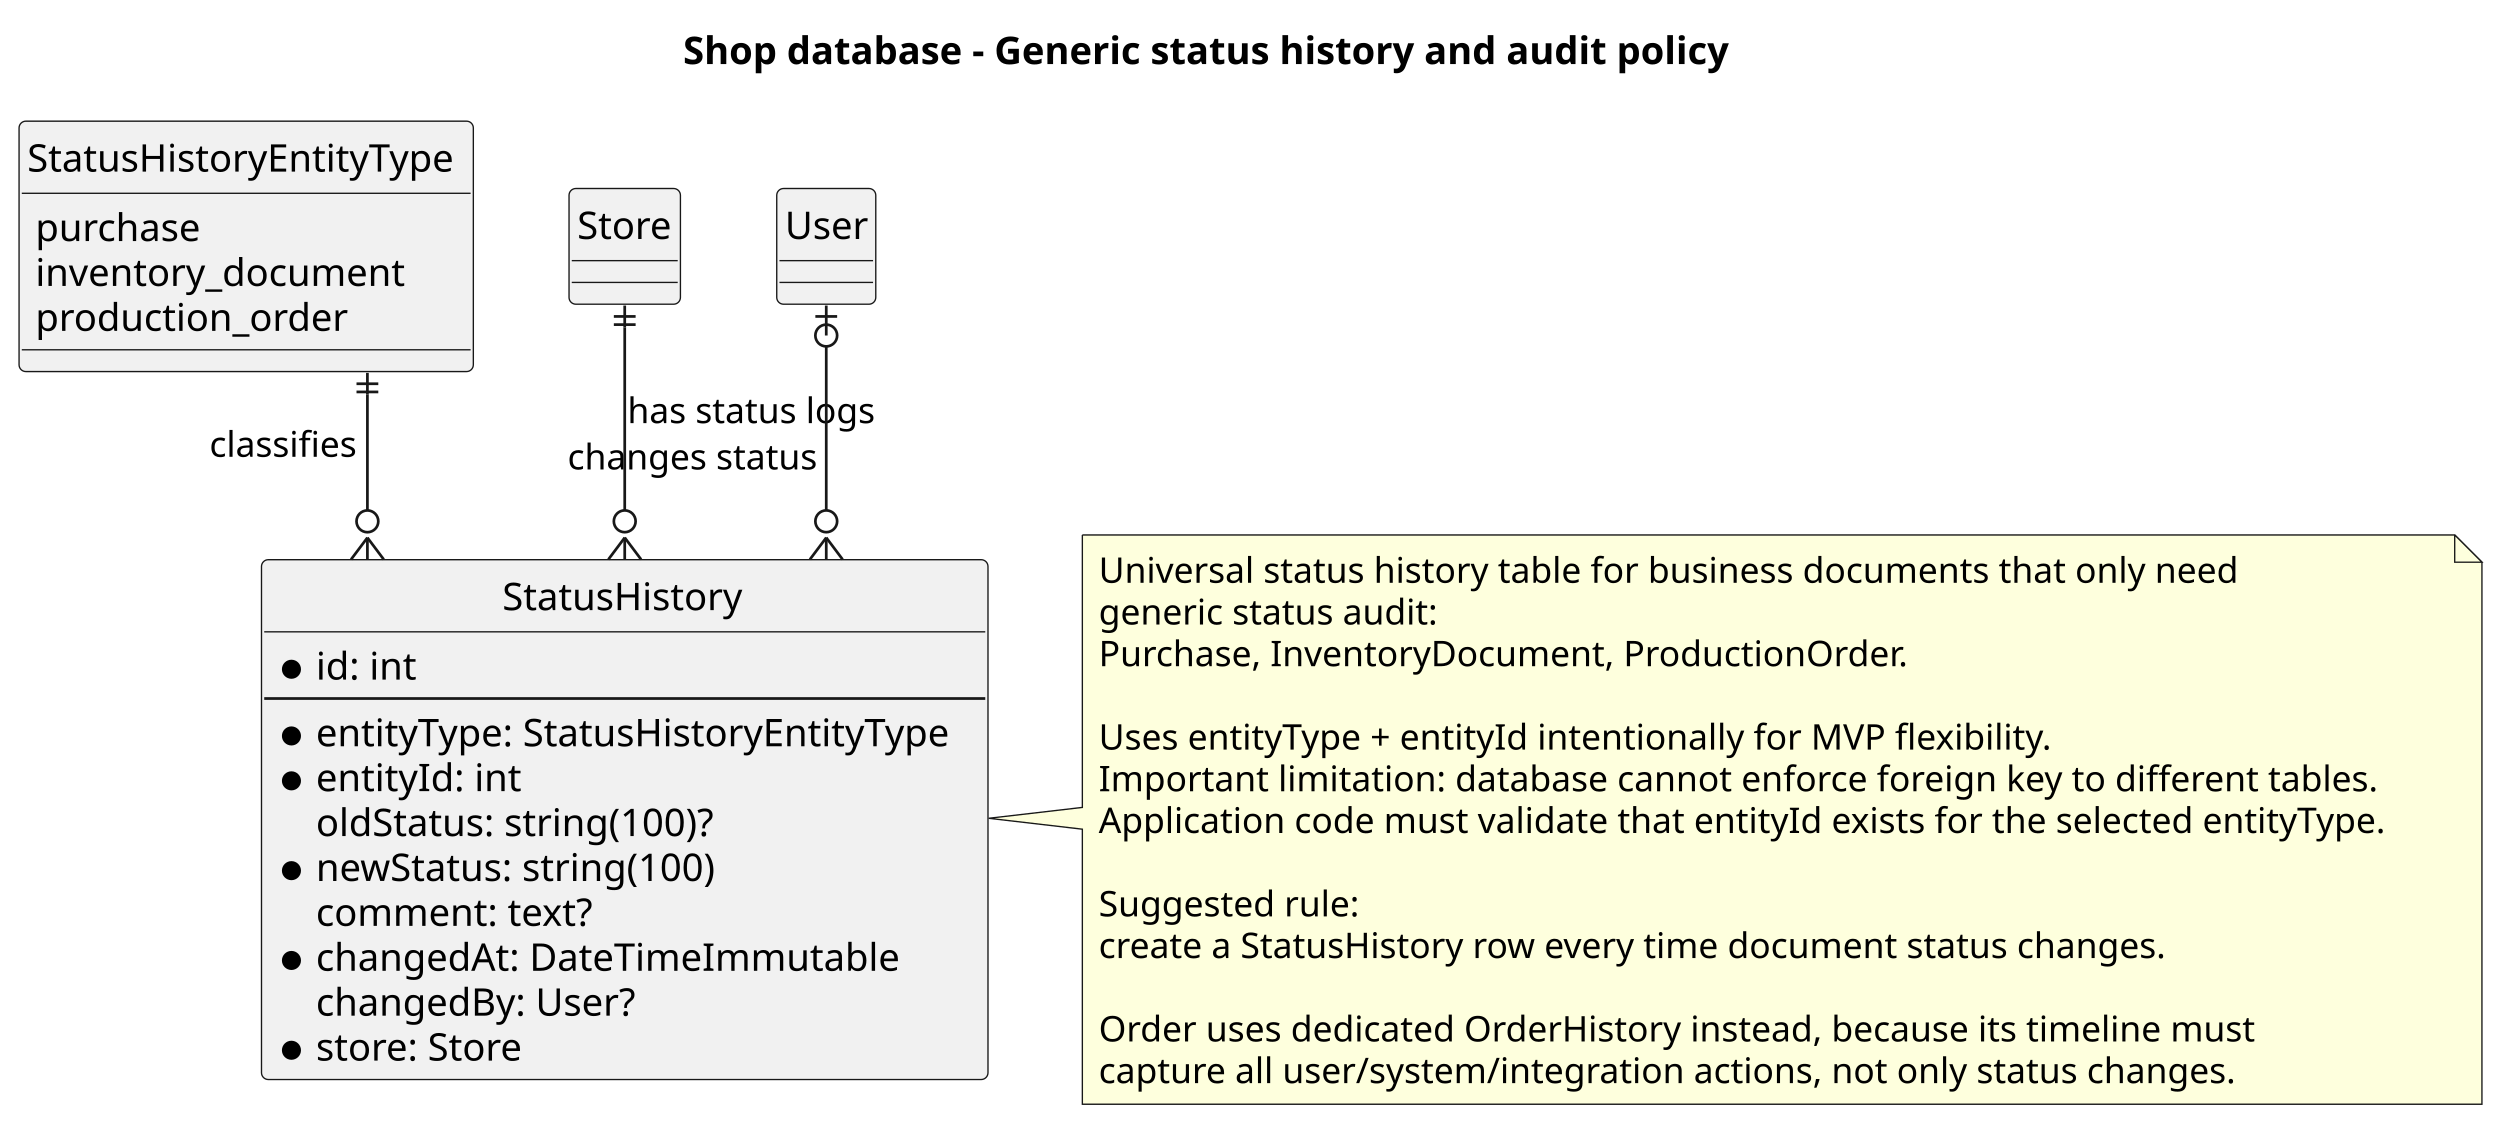
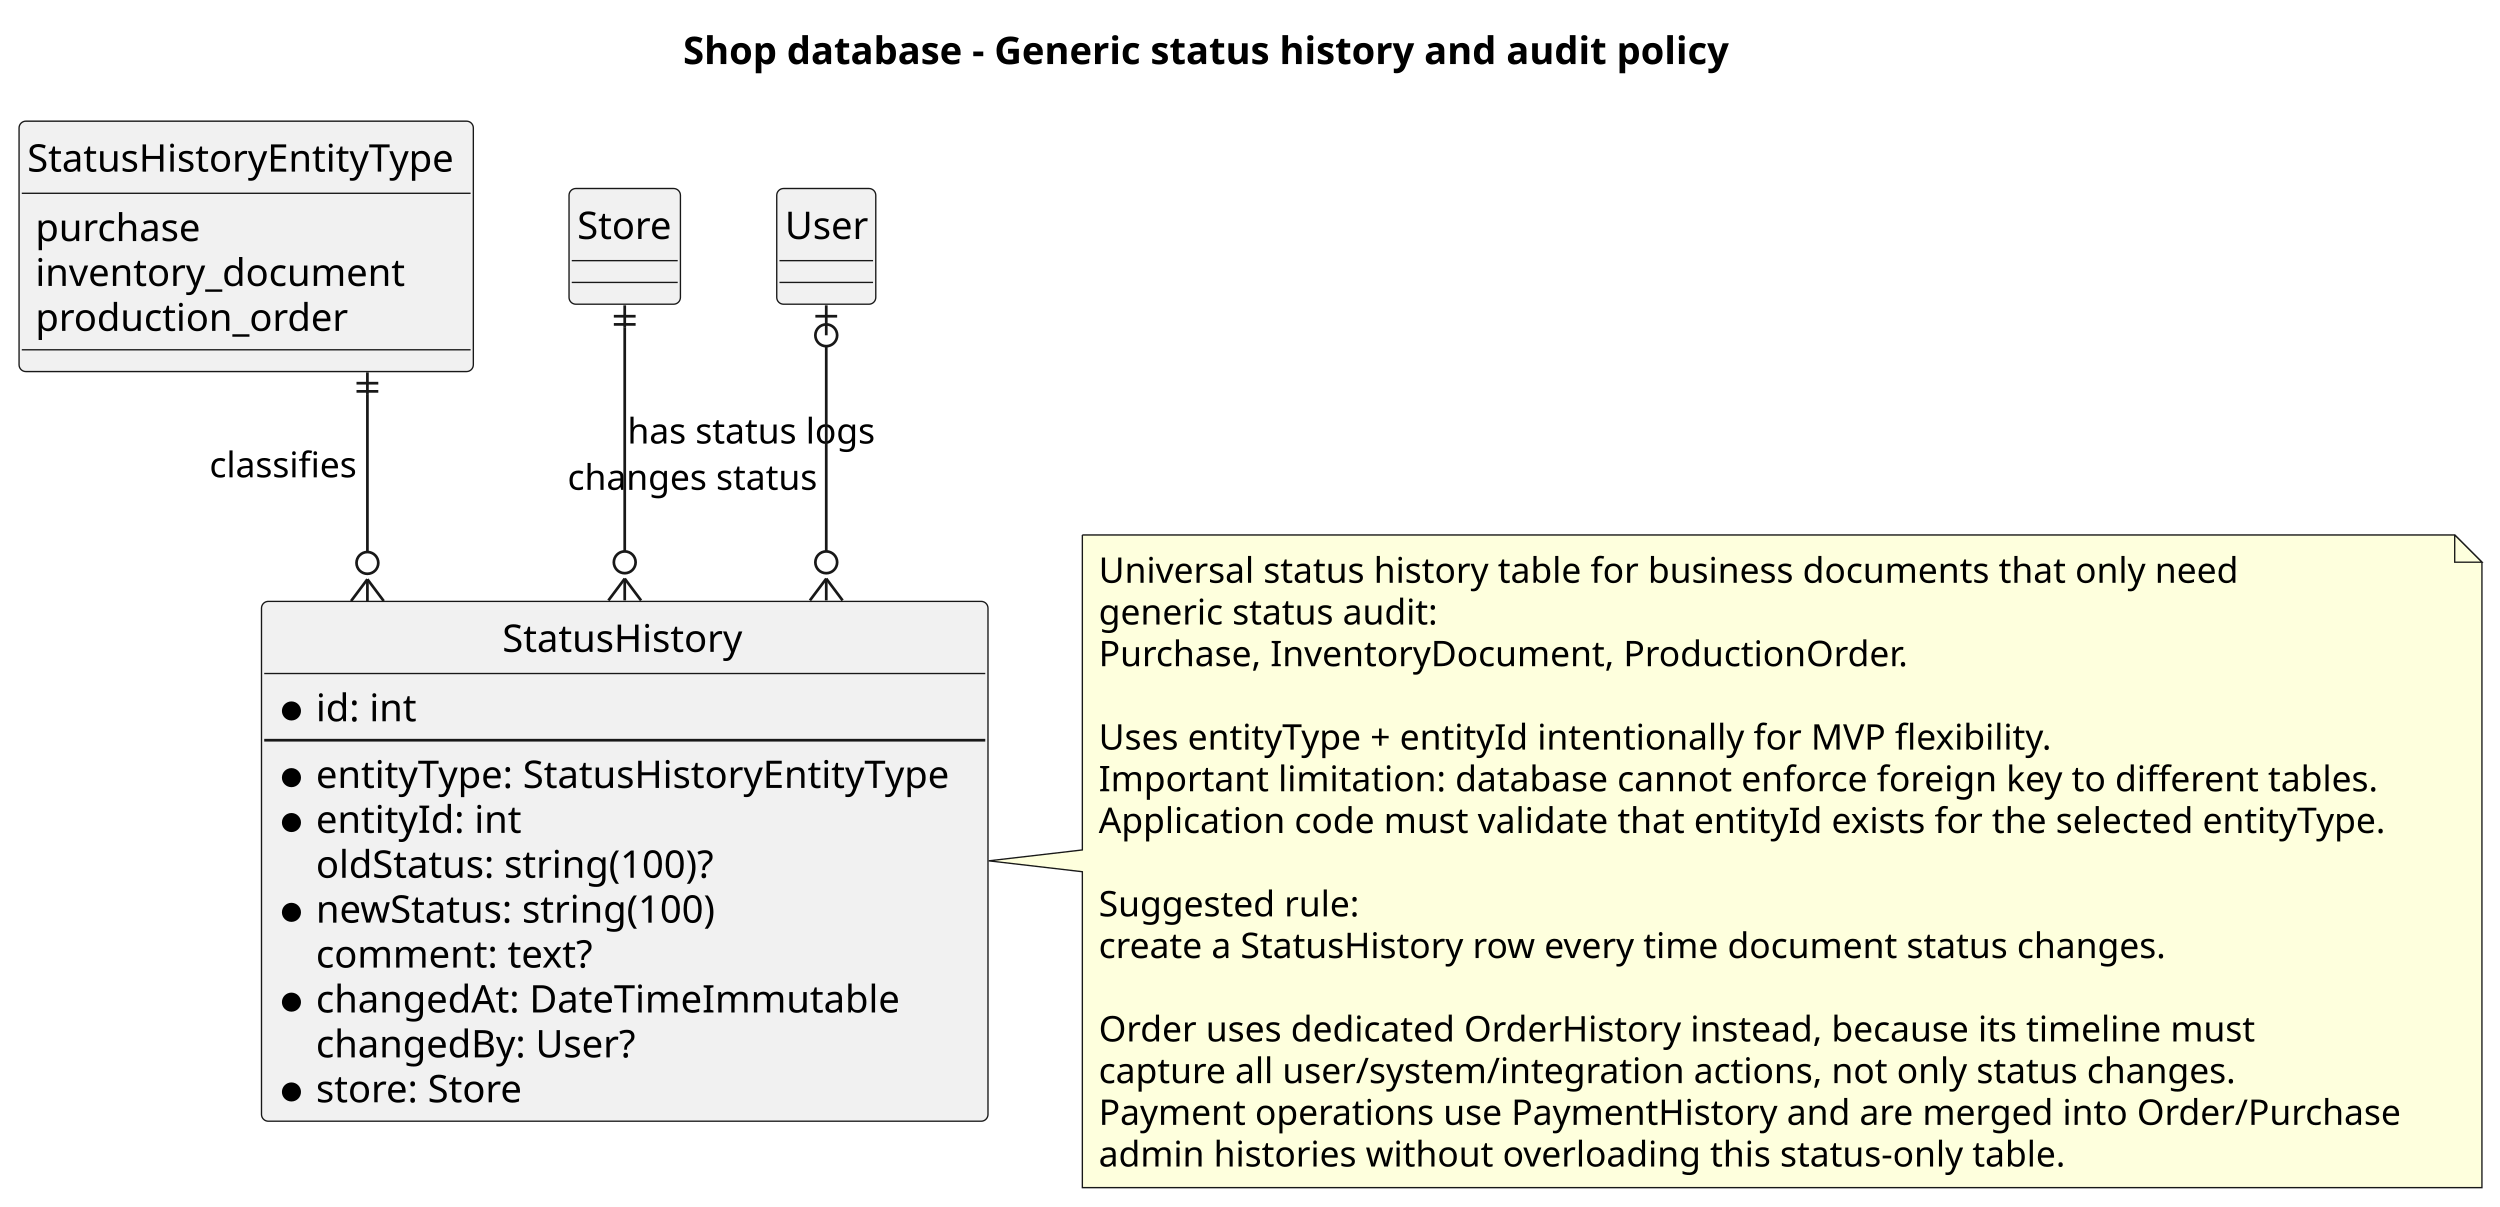
- <svg xmlns="http://www.w3.org/2000/svg" contentStyleType="text/css" data-diagram-type="CLASS" height="412px" preserveAspectRatio="none" style="width:918px;height:412px;background:#FFFFFF;" version="1.1" viewBox="0 0 918 412" width="918px" zoomAndPan="magnify">
+ <svg xmlns="http://www.w3.org/2000/svg" contentStyleType="text/css" data-diagram-type="CLASS" height="443px" preserveAspectRatio="none" style="width:918px;height:443px;background:#FFFFFF;" version="1.1" viewBox="0 0 918 443" width="918px" zoomAndPan="magnify">
  <defs />
  <g>
    <g class="title" data-source-line="2">
      <text fill="#000000" font-family="sans-serif" font-size="14" font-weight="bold" lengthAdjust="spacing" textLength="402.685" x="250.841" y="23.535">Shop database - Generic status history and audit policy</text>
    </g>
    <g class="entity" data-qualified-name="StatusHistoryEntityType" data-source-line="6" id="ent0002">
      <rect fill="#F1F1F1" height="91.953" rx="2.5" ry="2.5" style="stroke:#181818;stroke-width:0.5;" width="166.809" x="7" y="44.488" />
      <text fill="#000000" font-family="sans-serif" font-size="14" lengthAdjust="spacing" textLength="160.809" x="10" y="63.023">StatusHistoryEntityType</text>
      <line style="stroke:#181818;stroke-width:0.5;" x1="8" x2="172.809" y1="70.977" y2="70.977" />
      <text fill="#000000" font-family="sans-serif" font-size="14" lengthAdjust="spacing" textLength="61.756" x="13" y="88.512">purchase</text>
      <text fill="#000000" font-family="sans-serif" font-size="14" lengthAdjust="spacing" textLength="138.414" x="13" y="105">inventory_document</text>
      <text fill="#000000" font-family="sans-serif" font-size="14" lengthAdjust="spacing" textLength="118.05" x="13" y="121.488">production_order</text>
      <line style="stroke:#181818;stroke-width:0.5;" x1="8" x2="172.809" y1="128.441" y2="128.441" />
    </g>
    <g class="entity" data-qualified-name="StatusHistory" data-source-line="12" id="ent0003">
-       <rect fill="#F1F1F1" height="190.883" rx="2.5" ry="2.5" style="stroke:#181818;stroke-width:0.5;" width="266.769" x="96.02" y="205.518" />
-       <text fill="#000000" font-family="sans-serif" font-size="14" lengthAdjust="spacing" textLength="89.92" x="184.444" y="224.053">StatusHistory</text>
-       <line style="stroke:#181818;stroke-width:0.5;" x1="97.02" x2="361.789" y1="232.007" y2="232.007" />
+       <rect fill="#F1F1F1" height="190.883" rx="2.5" ry="2.5" style="stroke:#181818;stroke-width:0.5;" width="266.769" x="96.02" y="220.828" />
+       <text fill="#000000" font-family="sans-serif" font-size="14" lengthAdjust="spacing" textLength="89.92" x="184.444" y="239.363">StatusHistory</text>
+       <line style="stroke:#181818;stroke-width:0.5;" x1="97.02" x2="361.789" y1="247.317" y2="247.317" />
      <g data-visibility-modifier="IE_MANDATORY">
-         <ellipse cx="107.02" cy="245.751" fill="#000000" rx="3" ry="3" style="stroke:#000000;stroke-width:1;" />
+         <ellipse cx="107.02" cy="261.061" fill="#000000" rx="3" ry="3" style="stroke:#000000;stroke-width:1;" />
      </g>
-       <text fill="#000000" font-family="sans-serif" font-size="14" lengthAdjust="spacing" textLength="39.69" x="116.02" y="249.542">id: int</text>
-       <line style="stroke:#181818;stroke-width:1;" x1="97.02" x2="361.789" y1="256.495" y2="256.495" />
+       <text fill="#000000" font-family="sans-serif" font-size="14" lengthAdjust="spacing" textLength="39.69" x="116.02" y="264.852">id: int</text>
+       <line style="stroke:#181818;stroke-width:1;" x1="97.02" x2="361.789" y1="271.805" y2="271.805" />
      <g data-visibility-modifier="IE_MANDATORY">
-         <ellipse cx="107.02" cy="270.239" fill="#000000" rx="3" ry="3" style="stroke:#000000;stroke-width:1;" />
+         <ellipse cx="107.02" cy="285.549" fill="#000000" rx="3" ry="3" style="stroke:#000000;stroke-width:1;" />
      </g>
-       <text fill="#000000" font-family="sans-serif" font-size="14" lengthAdjust="spacing" textLength="240.769" x="116.02" y="274.03">entityType: StatusHistoryEntityType</text>
+       <text fill="#000000" font-family="sans-serif" font-size="14" lengthAdjust="spacing" textLength="240.769" x="116.02" y="289.34">entityType: StatusHistoryEntityType</text>
      <g data-visibility-modifier="IE_MANDATORY">
-         <ellipse cx="107.02" cy="286.727" fill="#000000" rx="3" ry="3" style="stroke:#000000;stroke-width:1;" />
+         <ellipse cx="107.02" cy="302.037" fill="#000000" rx="3" ry="3" style="stroke:#000000;stroke-width:1;" />
      </g>
-       <text fill="#000000" font-family="sans-serif" font-size="14" lengthAdjust="spacing" textLength="77.998" x="116.02" y="290.518">entityId: int</text>
-       <text fill="#000000" font-family="sans-serif" font-size="14" lengthAdjust="spacing" textLength="153.023" x="116.02" y="307.007">oldStatus: string(100)?</text>
+       <text fill="#000000" font-family="sans-serif" font-size="14" lengthAdjust="spacing" textLength="77.998" x="116.02" y="305.828">entityId: int</text>
+       <text fill="#000000" font-family="sans-serif" font-size="14" lengthAdjust="spacing" textLength="153.023" x="116.02" y="322.317">oldStatus: string(100)?</text>
      <g data-visibility-modifier="IE_MANDATORY">
-         <ellipse cx="107.02" cy="319.704" fill="#000000" rx="3" ry="3" style="stroke:#000000;stroke-width:1;" />
+         <ellipse cx="107.02" cy="335.014" fill="#000000" rx="3" ry="3" style="stroke:#000000;stroke-width:1;" />
      </g>
-       <text fill="#000000" font-family="sans-serif" font-size="14" lengthAdjust="spacing" textLength="152.934" x="116.02" y="323.495">newStatus: string(100)</text>
-       <text fill="#000000" font-family="sans-serif" font-size="14" lengthAdjust="spacing" textLength="105.26" x="116.02" y="339.983">comment: text?</text>
+       <text fill="#000000" font-family="sans-serif" font-size="14" lengthAdjust="spacing" textLength="152.934" x="116.02" y="338.805">newStatus: string(100)</text>
+       <text fill="#000000" font-family="sans-serif" font-size="14" lengthAdjust="spacing" textLength="105.26" x="116.02" y="355.293">comment: text?</text>
      <g data-visibility-modifier="IE_MANDATORY">
-         <ellipse cx="107.02" cy="352.68" fill="#000000" rx="3" ry="3" style="stroke:#000000;stroke-width:1;" />
+         <ellipse cx="107.02" cy="367.99" fill="#000000" rx="3" ry="3" style="stroke:#000000;stroke-width:1;" />
      </g>
-       <text fill="#000000" font-family="sans-serif" font-size="14" lengthAdjust="spacing" textLength="218.887" x="116.02" y="356.471">changedAt: DateTimeImmutable</text>
-       <text fill="#000000" font-family="sans-serif" font-size="14" lengthAdjust="spacing" textLength="118.118" x="116.02" y="372.96">changedBy: User?</text>
+       <text fill="#000000" font-family="sans-serif" font-size="14" lengthAdjust="spacing" textLength="218.887" x="116.02" y="371.781">changedAt: DateTimeImmutable</text>
+       <text fill="#000000" font-family="sans-serif" font-size="14" lengthAdjust="spacing" textLength="118.118" x="116.02" y="388.27">changedBy: User?</text>
      <g data-visibility-modifier="IE_MANDATORY">
-         <ellipse cx="107.02" cy="385.657" fill="#000000" rx="3" ry="3" style="stroke:#000000;stroke-width:1;" />
+         <ellipse cx="107.02" cy="400.967" fill="#000000" rx="3" ry="3" style="stroke:#000000;stroke-width:1;" />
      </g>
-       <text fill="#000000" font-family="sans-serif" font-size="14" lengthAdjust="spacing" textLength="78.265" x="116.02" y="389.448">store: Store</text>
+       <text fill="#000000" font-family="sans-serif" font-size="14" lengthAdjust="spacing" textLength="78.265" x="116.02" y="404.758">store: Store</text>
    </g>
    <g class="entity" data-qualified-name="Store" data-source-line="26" id="ent0004">
      <rect fill="#F1F1F1" height="42.488" rx="2.5" ry="2.5" style="stroke:#181818;stroke-width:0.5;" width="40.904" x="208.95" y="69.218" />
      <text fill="#000000" font-family="sans-serif" font-size="14" lengthAdjust="spacing" textLength="34.904" x="211.95" y="87.753">Store</text>
      <line style="stroke:#181818;stroke-width:0.5;" x1="209.95" x2="248.854" y1="95.707" y2="95.707" />
      <line style="stroke:#181818;stroke-width:0.5;" x1="209.95" x2="248.854" y1="103.707" y2="103.707" />
    </g>
    <g class="entity" data-qualified-name="User" data-source-line="27" id="ent0006">
      <rect fill="#F1F1F1" height="42.488" rx="2.5" ry="2.5" style="stroke:#181818;stroke-width:0.5;" width="36.365" x="285.22" y="69.218" />
      <text fill="#000000" font-family="sans-serif" font-size="14" lengthAdjust="spacing" textLength="30.365" x="288.22" y="87.753">User</text>
      <line style="stroke:#181818;stroke-width:0.5;" x1="286.22" x2="320.585" y1="95.707" y2="95.707" />
      <line style="stroke:#181818;stroke-width:0.5;" x1="286.22" x2="320.585" y1="103.707" y2="103.707" />
    </g>
    <g class="entity" data-qualified-name="GMN9" data-source-line="31" id="ent0010">
-       <path d="M397.44,196.438 L397.44,296.478 L363,300.478 L397.44,304.478 L397.44,405.475 A0,0 0 0 0 397.44,405.475 L911.367,405.475 A0,0 0 0 0 911.367,405.475 L911.367,206.438 L901.367,196.438 L397.44,196.438 A0,0 0 0 0 397.44,196.438" fill="#FEFFDD" style="stroke:#181818;stroke-width:0.5;" />
+       <path d="M397.44,196.438 L397.44,312.098 L363,316.098 L397.44,320.098 L397.44,436.096 A0,0 0 0 0 397.44,436.096 L911.367,436.096 A0,0 0 0 0 911.367,436.096 L911.367,206.438 L901.367,196.438 L397.44,196.438 A0,0 0 0 0 397.44,196.438" fill="#FEFFDD" style="stroke:#181818;stroke-width:0.5;" />
      <path d="M901.367,196.438 L901.367,206.438 L911.367,206.438 L901.367,196.438" fill="#FEFFDD" style="stroke:#181818;stroke-width:0.5;" />
      <text fill="#000000" font-family="sans-serif" font-size="13" lengthAdjust="spacing" textLength="432.993" x="403.44" y="214.007">Universal status history table for business documents that only need</text>
      <text fill="#000000" font-family="sans-serif" font-size="13" lengthAdjust="spacing" textLength="129.01" x="403.44" y="229.317">generic status audit:</text>
      <text fill="#000000" font-family="sans-serif" font-size="13" lengthAdjust="spacing" textLength="304.719" x="403.44" y="244.628">Purchase, InventoryDocument, ProductionOrder.</text>
      <text fill="#000000" font-family="sans-serif" font-size="13" lengthAdjust="spacing" textLength="4.113" x="403.44" y="259.938"> </text>
      <text fill="#000000" font-family="sans-serif" font-size="13" lengthAdjust="spacing" textLength="368.024" x="403.44" y="275.249">Uses entityType + entityId intentionally for MVP flexibility.</text>
      <text fill="#000000" font-family="sans-serif" font-size="13" lengthAdjust="spacing" textLength="486.288" x="403.44" y="290.559">Important limitation: database cannot enforce foreign key to different tables.</text>
      <text fill="#000000" font-family="sans-serif" font-size="13" lengthAdjust="spacing" textLength="492.927" x="403.44" y="305.87">Application code must validate that entityId exists for the selected entityType.</text>
      <text fill="#000000" font-family="sans-serif" font-size="13" lengthAdjust="spacing" textLength="4.113" x="403.44" y="321.18"> </text>
      <text fill="#000000" font-family="sans-serif" font-size="13" lengthAdjust="spacing" textLength="98.052" x="403.44" y="336.491">Suggested rule:</text>
      <text fill="#000000" font-family="sans-serif" font-size="13" lengthAdjust="spacing" textLength="404.225" x="403.44" y="351.802">create a StatusHistory row every time document status changes.</text>
      <text fill="#000000" font-family="sans-serif" font-size="13" lengthAdjust="spacing" textLength="4.113" x="403.44" y="367.112"> </text>
      <text fill="#000000" font-family="sans-serif" font-size="13" lengthAdjust="spacing" textLength="439.182" x="403.44" y="382.423">Order uses dedicated OrderHistory instead, because its timeline must</text>
      <text fill="#000000" font-family="sans-serif" font-size="13" lengthAdjust="spacing" textLength="436.446" x="403.44" y="397.733">capture all user/system/integration actions, not only status changes.</text>
+       <text fill="#000000" font-family="sans-serif" font-size="13" lengthAdjust="spacing" textLength="489.284" x="403.44" y="413.044">Payment operations use PaymentHistory and are merged into Order/Purchase</text>
+       <text fill="#000000" font-family="sans-serif" font-size="13" lengthAdjust="spacing" textLength="371.185" x="403.44" y="428.354">admin histories without overloading this status-only table.</text>
    </g>
    <g class="link" data-entity-1="ent0004" data-entity-2="ent0003" data-link-type="crowfoot" data-source-line="26" id="lnk5">
-       <path codeLine="26" d="M229.4,120.198 C229.4,142.468 229.4,152.658 229.4,187.418" fill="none" id="Store-StatusHistory" style="stroke:#181818;stroke-width:1;" />
-       <line style="stroke:#181818;stroke-width:1;" x1="225.4" x2="233.4" y1="116.198" y2="116.198" />
-       <line style="stroke:#181818;stroke-width:1;" x1="225.4" x2="233.4" y1="119.198" y2="119.198" />
-       <line style="stroke:#181818;stroke-width:1;" x1="229.4" x2="229.4" y1="120.198" y2="112.198" />
-       <line style="stroke:#181818;stroke-width:1;" x1="229.4" x2="235.4" y1="197.418" y2="205.418" />
-       <line style="stroke:#181818;stroke-width:1;" x1="229.4" x2="223.4" y1="197.418" y2="205.418" />
-       <line style="stroke:#181818;stroke-width:1;" x1="229.4" x2="229.4" y1="197.418" y2="205.418" />
-       <ellipse cx="229.4" cy="191.418" fill="none" rx="4" ry="4" style="stroke:#181818;stroke-width:1;" />
-       <text fill="#000000" font-family="sans-serif" font-size="13" lengthAdjust="spacing" textLength="94.802" x="230.4" y="155.377">has status logs</text>
+       <path codeLine="26" d="M229.4,120.118 C229.4,145.228 229.4,162.328 229.4,202.478" fill="none" id="Store-StatusHistory" style="stroke:#181818;stroke-width:1;" />
+       <line style="stroke:#181818;stroke-width:1;" x1="225.4" x2="233.4" y1="116.118" y2="116.118" />
+       <line style="stroke:#181818;stroke-width:1;" x1="225.4" x2="233.4" y1="119.118" y2="119.118" />
+       <line style="stroke:#181818;stroke-width:1;" x1="229.4" x2="229.4" y1="120.118" y2="112.118" />
+       <line style="stroke:#181818;stroke-width:1;" x1="229.4" x2="235.4" y1="212.478" y2="220.478" />
+       <line style="stroke:#181818;stroke-width:1;" x1="229.4" x2="223.4" y1="212.478" y2="220.478" />
+       <line style="stroke:#181818;stroke-width:1;" x1="229.4" x2="229.4" y1="212.478" y2="220.478" />
+       <ellipse cx="229.4" cy="206.478" fill="none" rx="4" ry="4" style="stroke:#181818;stroke-width:1;" />
+       <text fill="#000000" font-family="sans-serif" font-size="13" lengthAdjust="spacing" textLength="94.802" x="230.4" y="162.867">has status logs</text>
    </g>
    <g class="link" data-entity-1="ent0006" data-entity-2="ent0003" data-link-type="crowfoot" data-source-line="27" id="lnk7">
-       <path codeLine="27" d="M303.4,127.198 C303.4,149.468 303.4,152.658 303.4,187.418" fill="none" id="User-StatusHistory" style="stroke:#181818;stroke-width:1;" />
-       <line style="stroke:#181818;stroke-width:1;" x1="303.4" x2="303.4" y1="123.198" y2="112.198" />
-       <ellipse cx="303.4" cy="123.198" fill="none" rx="4" ry="4" style="stroke:#181818;stroke-width:1;" />
-       <line style="stroke:#181818;stroke-width:1;" x1="299.4" x2="307.4" y1="116.198" y2="116.198" />
-       <line style="stroke:#181818;stroke-width:1;" x1="303.4" x2="309.4" y1="197.418" y2="205.418" />
-       <line style="stroke:#181818;stroke-width:1;" x1="303.4" x2="297.4" y1="197.418" y2="205.418" />
-       <line style="stroke:#181818;stroke-width:1;" x1="303.4" x2="303.4" y1="197.418" y2="205.418" />
-       <ellipse cx="303.4" cy="191.418" fill="none" rx="4" ry="4" style="stroke:#181818;stroke-width:1;" />
-       <text fill="#000000" font-family="sans-serif" font-size="13" lengthAdjust="spacing" textLength="94.288" x="208.4" y="172.377">changes status</text>
+       <path codeLine="27" d="M303.4,127.118 C303.4,152.228 303.4,162.328 303.4,202.478" fill="none" id="User-StatusHistory" style="stroke:#181818;stroke-width:1;" />
+       <line style="stroke:#181818;stroke-width:1;" x1="303.4" x2="303.4" y1="123.118" y2="112.118" />
+       <ellipse cx="303.4" cy="123.118" fill="none" rx="4" ry="4" style="stroke:#181818;stroke-width:1;" />
+       <line style="stroke:#181818;stroke-width:1;" x1="299.4" x2="307.4" y1="116.118" y2="116.118" />
+       <line style="stroke:#181818;stroke-width:1;" x1="303.4" x2="309.4" y1="212.478" y2="220.478" />
+       <line style="stroke:#181818;stroke-width:1;" x1="303.4" x2="297.4" y1="212.478" y2="220.478" />
+       <line style="stroke:#181818;stroke-width:1;" x1="303.4" x2="303.4" y1="212.478" y2="220.478" />
+       <ellipse cx="303.4" cy="206.478" fill="none" rx="4" ry="4" style="stroke:#181818;stroke-width:1;" />
+       <text fill="#000000" font-family="sans-serif" font-size="13" lengthAdjust="spacing" textLength="94.288" x="208.4" y="179.867">changes status</text>
    </g>
    <g class="link" data-entity-1="ent0002" data-entity-2="ent0003" data-link-type="crowfoot" data-source-line="28" id="lnk8">
-       <path codeLine="28" d="M134.91,144.918 C134.91,165.138 134.91,163.618 134.91,187.428" fill="none" id="StatusHistoryEntityType-StatusHistory" style="stroke:#181818;stroke-width:1;" />
-       <line style="stroke:#181818;stroke-width:1;" x1="130.91" x2="138.91" y1="140.918" y2="140.918" />
-       <line style="stroke:#181818;stroke-width:1;" x1="130.91" x2="138.91" y1="143.918" y2="143.918" />
-       <line style="stroke:#181818;stroke-width:1;" x1="134.91" x2="134.91" y1="144.918" y2="136.918" />
-       <line style="stroke:#181818;stroke-width:1;" x1="134.91" x2="140.91" y1="197.428" y2="205.428" />
-       <line style="stroke:#181818;stroke-width:1;" x1="134.91" x2="128.91" y1="197.428" y2="205.428" />
-       <line style="stroke:#181818;stroke-width:1;" x1="134.91" x2="134.91" y1="197.428" y2="205.428" />
-       <ellipse cx="134.91" cy="191.428" fill="none" rx="4" ry="4" style="stroke:#181818;stroke-width:1;" />
-       <text fill="#000000" font-family="sans-serif" font-size="13" lengthAdjust="spacing" textLength="57.015" x="76.91" y="167.747">classifies</text>
+       <path codeLine="28" d="M134.91,144.708 C134.91,168.958 134.91,173.618 134.91,202.698" fill="none" id="StatusHistoryEntityType-StatusHistory" style="stroke:#181818;stroke-width:1;" />
+       <line style="stroke:#181818;stroke-width:1;" x1="130.91" x2="138.91" y1="140.708" y2="140.708" />
+       <line style="stroke:#181818;stroke-width:1;" x1="130.91" x2="138.91" y1="143.708" y2="143.708" />
+       <line style="stroke:#181818;stroke-width:1;" x1="134.91" x2="134.91" y1="144.708" y2="136.708" />
+       <line style="stroke:#181818;stroke-width:1;" x1="134.91" x2="140.91" y1="212.698" y2="220.698" />
+       <line style="stroke:#181818;stroke-width:1;" x1="134.91" x2="128.91" y1="212.698" y2="220.698" />
+       <line style="stroke:#181818;stroke-width:1;" x1="134.91" x2="134.91" y1="212.698" y2="220.698" />
+       <ellipse cx="134.91" cy="206.698" fill="none" rx="4" ry="4" style="stroke:#181818;stroke-width:1;" />
+       <text fill="#000000" font-family="sans-serif" font-size="13" lengthAdjust="spacing" textLength="57.015" x="76.91" y="175.267">classifies</text>
    </g>
  </g>
</svg>
